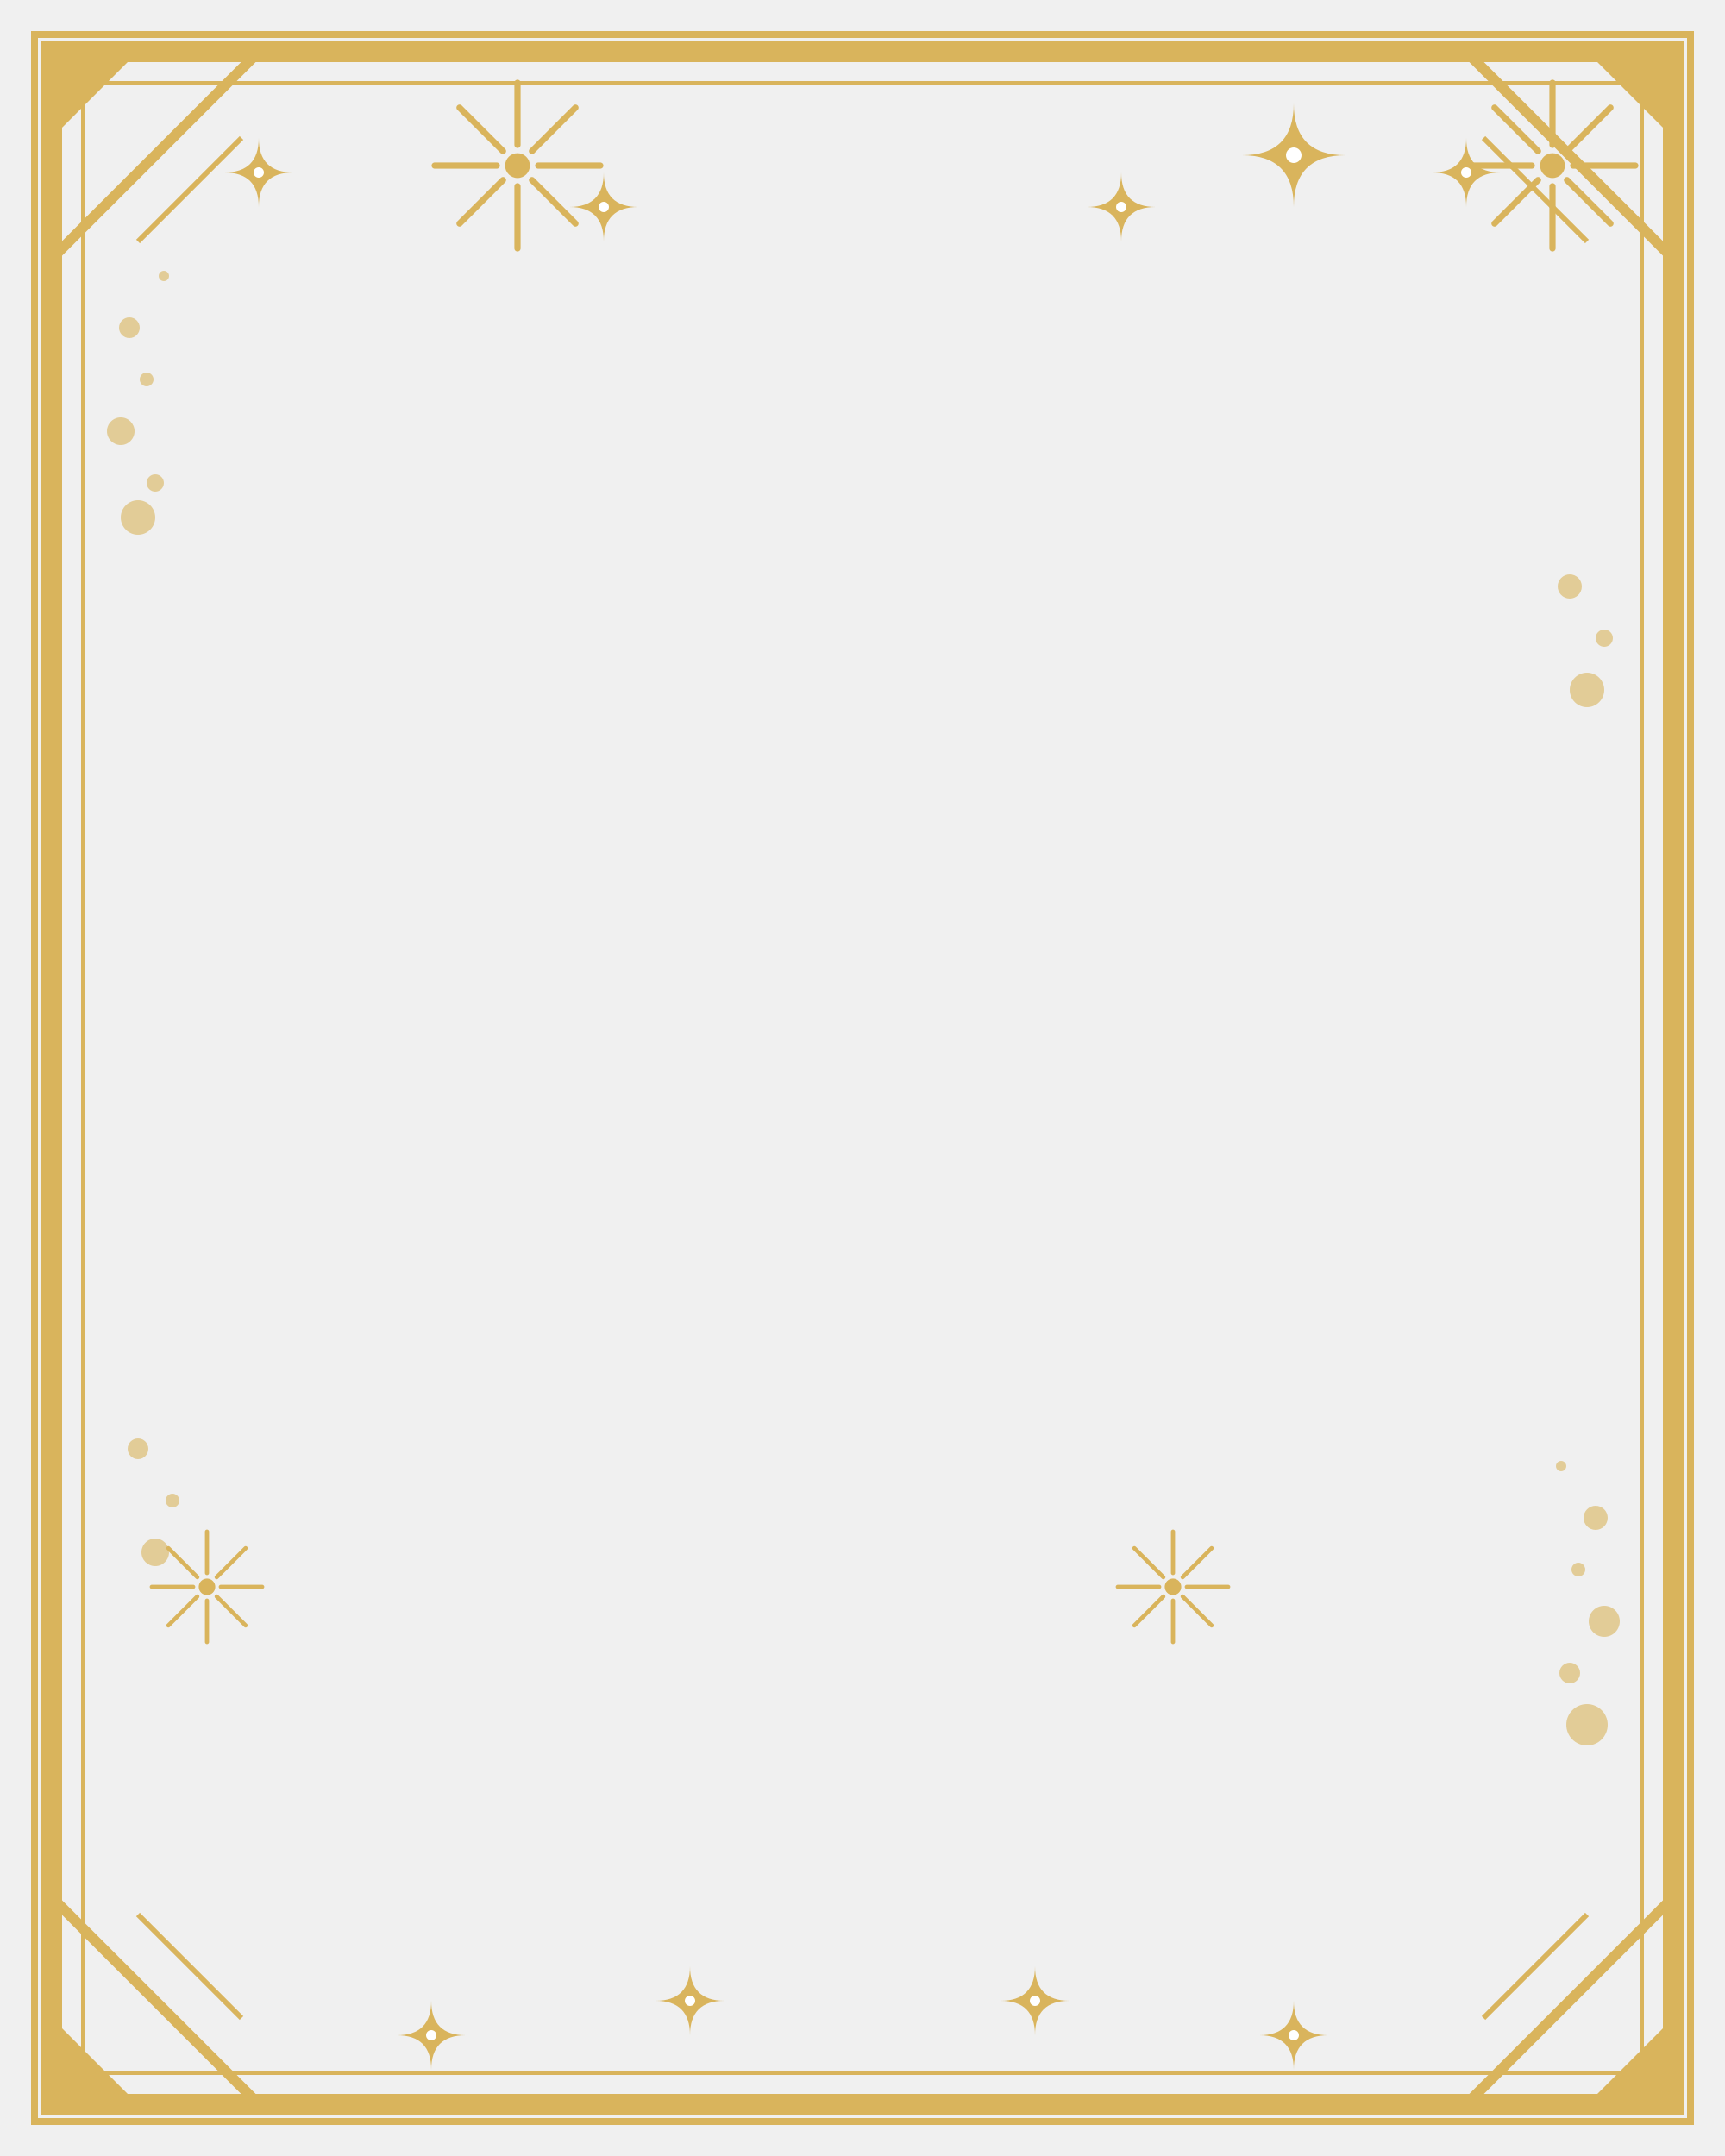
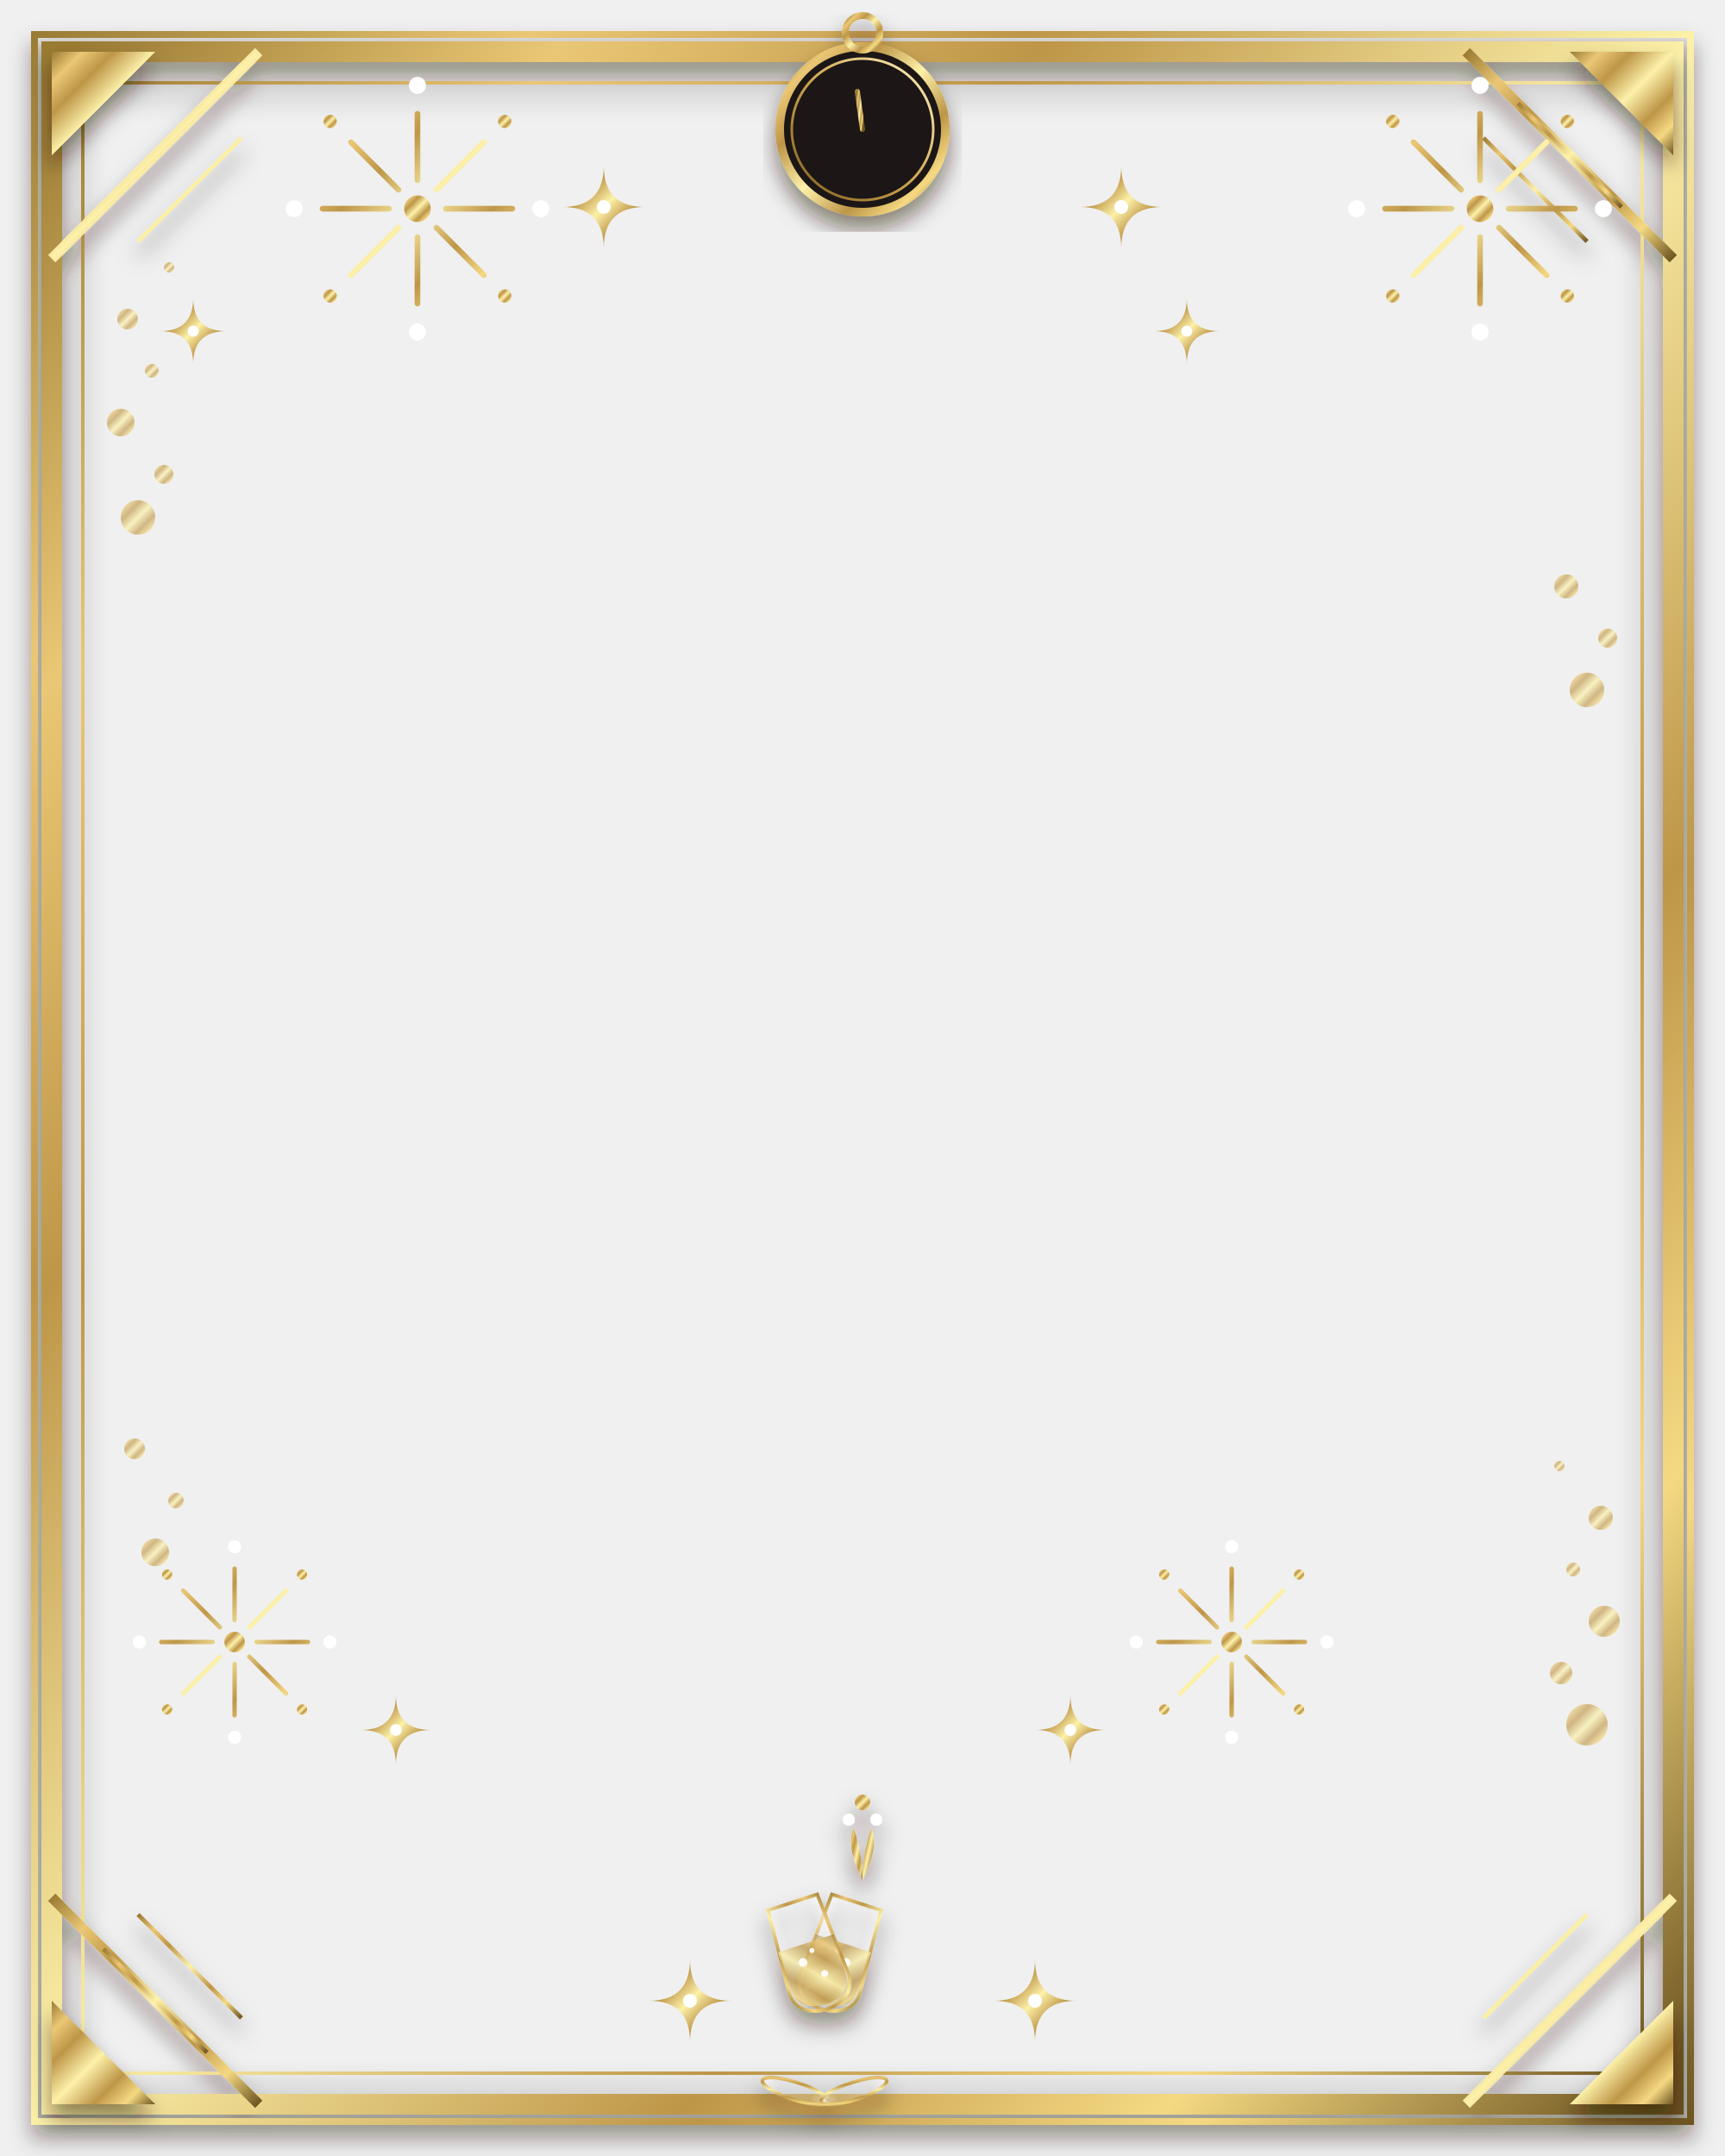
<svg xmlns="http://www.w3.org/2000/svg" width="1000" height="1250" viewBox="0 0 1000 1250">
  <defs>
+     <linearGradient id="gold-grad" x1="0%" y1="0%" x2="100%" y2="100%">
+       <stop offset="0%" stop-color="#9A7B33" />
+       <stop offset="15%" stop-color="#EAC775" />
+       <stop offset="30%" stop-color="#BE9648" />
+       <stop offset="50%" stop-color="#FDF1A9" />
+       <stop offset="70%" stop-color="#BE9648" />
+       <stop offset="85%" stop-color="#F5D982" />
+       <stop offset="100%" stop-color="#6E5520" />
+     </linearGradient>
+     <linearGradient id="gold-light" x1="100%" y1="0%" x2="0%" y2="100%">
+       <stop offset="0%" stop-color="#FFF3C3" />
+       <stop offset="50%" stop-color="#D1A751" />
+       <stop offset="100%" stop-color="#7D5E1F" />
+     </linearGradient>
+     <linearGradient id="glass-grad" x1="0%" y1="0%" x2="100%" y2="0%">
+       <stop offset="0%" stop-color="#FFF" stop-opacity="0.6" />
+       <stop offset="25%" stop-color="#FFF" stop-opacity="0.2" />
+       <stop offset="75%" stop-color="#FFF" stop-opacity="0.1" />
+       <stop offset="100%" stop-color="#FFF" stop-opacity="0.5" />
+     </linearGradient>
+     <filter id="deco-shadow" x="-10%" y="-10%" width="120%" height="120%">
+       <feDropShadow dx="0" dy="8" stdDeviation="6" flood-color="#1F1500" flood-opacity="0.5" />
+     </filter>
    <g id="sparkle">
-       <path d="M 0 -20 Q 0 0, 20 0 Q 0 0, 0 20 Q 0 0, -20 0 Q 0 0, 0 -20 Z" fill="#D9B45C" />
-       <circle cx="0" cy="0" r="3" fill="#FFF" />
+       <path d="M 0 -24 Q 0 0, 24 0 Q 0 0, 0 24 Q 0 0, -24 0 Q 0 0, 0 -24 Z" fill="url(#gold-grad)" />
+       <circle cx="0" cy="0" r="4" fill="#FFF" />
    </g>
    <g id="firework">
-       <path d="M 0 -40 L 0 -10 M 0 40 L 0 10 M -40 0 L -10 0 M 40 0 L 10 0 M -28 -28 L -7 -7 M 28 28 L 7 7 M -28 28 L -7 7 M 28 -28 L 7 -7" stroke="#D9B45C" stroke-width="3" stroke-linecap="round" />
-       <circle cx="0" cy="0" r="6" fill="#D9B45C" />
+       <circle cx="0" cy="0" r="7" fill="url(#gold-grad)" />
+       <path d="M 0 -50 L 0 -15 M 0 50 L 0 15 M -50 0 L -15 0 M 50 0 L 15 0 M -35 -35 L -10 -10 M 35 35 L 10 10 M -35 35 L -10 10 M 35 -35 L 10 -10" stroke="url(#gold-grad)" stroke-width="3" stroke-linecap="round" />
+       <circle cx="0" cy="-65" r="4.5" fill="#FFF" />
+       <circle cx="0" cy="65" r="4.5" fill="#FFF" />
+       <circle cx="-65" cy="0" r="4.5" fill="#FFF" />
+       <circle cx="65" cy="0" r="4.5" fill="#FFF" />
+       <circle cx="-46" cy="-46" r="3.5" fill="url(#gold-grad)" />
+       <circle cx="46" cy="46" r="3.5" fill="url(#gold-grad)" />
+       <circle cx="-46" cy="46" r="3.5" fill="url(#gold-grad)" />
+       <circle cx="46" cy="-46" r="3.5" fill="url(#gold-grad)" />
+     </g>
+     <g id="champagne-glass">
+       <path d="M-15 -60 L15 -60 L18 -10 C18 10, -18 10, -18 -10 Z" fill="url(#glass-grad)" stroke="url(#gold-grad)" stroke-width="2" />
+       <path d="M-17 -35 L17 -35 L16.5 -10 C16.5 6, -16.5 6, -16.5 -10 Z" fill="url(#gold-grad)" opacity="0.7" />
+       <line x1="0" y1="5" x2="0" y2="55" stroke="url(#gold-grad)" stroke-width="4" />
+       <ellipse cx="0" cy="55" rx="20" ry="5" fill="url(#glass-grad)" stroke="url(#gold-grad)" stroke-width="2" />
+       <circle cx="-5" cy="-15" r="2" fill="#FFF" opacity="0.9" />
+       <circle cx="5" cy="-25" r="2.5" fill="#FFF" opacity="0.9" />
+       <circle cx="-2" cy="-30" r="1.5" fill="#FFF" opacity="0.9" />
    </g>
  </defs>
-   <rect x="20" y="20" width="960" height="1210" fill="none" stroke="#D9B45C" stroke-width="4" />
-   <rect x="30" y="30" width="940" height="1190" fill="none" stroke="#D9B45C" stroke-width="12" />
-   <rect x="48" y="48" width="904" height="1154" fill="none" stroke="#D9B45C" stroke-width="2" />
-   <path d="M 30 150 L 150 30" stroke="#D9B45C" stroke-width="6" fill="none" />
-   <path d="M 850 30 L 970 150" stroke="#D9B45C" stroke-width="6" fill="none" />
-   <path d="M 30 1100 L 150 1220" stroke="#D9B45C" stroke-width="6" fill="none" />
-   <path d="M 850 1220 L 970 1100" stroke="#D9B45C" stroke-width="6" fill="none" />
-   <g fill="none" stroke="#D9B45C" stroke-width="3">
-     <path d="M 60 120 L 120 60" />
-     <path d="M 80 140 L 140 80" />
-     <path d="M 880 60 L 940 120" />
-     <path d="M 860 80 L 920 140" />
-     <path d="M 60 1130 L 120 1190" />
-     <path d="M 80 1110 L 140 1170" />
-     <path d="M 880 1190 L 940 1130" />
-     <path d="M 860 1170 L 920 1110" />
+   <g fill="none" stroke="url(#gold-grad)" filter="url(#deco-shadow)">
+     <rect x="20" y="20" width="960" height="1210" stroke-width="4" />
+     <rect x="30" y="30" width="940" height="1190" stroke-width="12" />
+     <rect x="48" y="48" width="904" height="1154" stroke-width="2" />
+     <path d="M 30 150 L 150 30" stroke-width="6" />
+     <path d="M 850 30 L 970 150" stroke-width="6" />
+     <path d="M 30 1100 L 150 1220" stroke-width="6" />
+     <path d="M 850 1220 L 970 1100" stroke-width="6" />
+     <path d="M 60 120 L 120 60" stroke-width="2.5" />
+     <path d="M 80 140 L 140 80" stroke-width="2.5" />
+     <path d="M 880 60 L 940 120" stroke-width="2.5" />
+     <path d="M 860 80 L 920 140" stroke-width="2.5" />
+     <path d="M 60 1130 L 120 1190" stroke-width="2.5" />
+     <path d="M 80 1110 L 140 1170" stroke-width="2.5" />
+     <path d="M 880 1190 L 940 1130" stroke-width="2.5" />
+     <path d="M 860 1170 L 920 1110" stroke-width="2.5" />
  </g>
-   <g fill="#D9B45C">
-     <polygon points="30,30 80,30 30,80" />
-     <polygon points="970,30 920,30 970,80" />
-     <polygon points="30,1220 80,1220 30,1170" />
-     <polygon points="970,1220 920,1220 970,1170" />
+   <g fill="url(#gold-grad)" filter="url(#deco-shadow)">
+     <polygon points="30,30 90,30 30,90" />
+     <polygon points="970,30 910,30 970,90" />
+     <polygon points="30,1220 90,1220 30,1160" />
+     <polygon points="970,1220 910,1220 970,1160" />
  </g>
-   <use href="#firework" x="250" y="80" transform="scale(1.2)" />
-   <use href="#firework" x="750" y="80" transform="scale(1.2)" />
-   <use href="#firework" x="150" y="1150" transform="scale(0.8)" />
-   <use href="#firework" x="850" y="1150" transform="scale(0.8)" />
-   <use href="#sparkle" x="150" y="100" />
-   <use href="#sparkle" x="850" y="100" />
+   <g transform="translate(500, 75)" filter="url(#deco-shadow)">
+     <circle cx="0" cy="0" r="48" fill="#1A1815" stroke="url(#gold-grad)" stroke-width="5" />
+     <circle cx="0" cy="0" r="41" fill="none" stroke="url(#gold-light)" stroke-width="1.5" />
+     <line x1="0" y1="0" x2="0" y2="-32" stroke="url(#gold-grad)" stroke-width="4.5" stroke-linecap="round" />
+     <line x1="0" y1="0" x2="-3" y2="-22" stroke="url(#gold-grad)" stroke-width="3" stroke-linecap="round" />
+     <line x1="0" y1="-41" x2="0" y2="-35" stroke="url(#gold-light)" stroke-width="3" />
+     <line x1="41" y1="0" x2="35" y2="0" stroke="url(#gold-light)" stroke-width="2" />
+     <line x1="0" y1="41" x2="0" y2="35" stroke="url(#gold-light)" stroke-width="2" />
+     <line x1="-41" y1="0" x2="-35" y2="0" stroke="url(#gold-light)" stroke-width="2" />
+     <circle cx="0" cy="-56" r="10" fill="none" stroke="url(#gold-grad)" stroke-width="4" />
+   </g>
+   <g transform="translate(500, 1160)" filter="url(#deco-shadow)">
+     <use href="#champagne-glass" x="-22" y="0" transform="rotate(18 -22 0)" />
+     <use href="#champagne-glass" x="22" y="0" transform="scale(-1, 1) rotate(18 22 0)" />
+     <path d="M 0 -70 Q -10 -90, -5 -100 Q 0 -85, 0 -70 Z" fill="url(#gold-grad)" />
+     <path d="M 0 -70 Q 10 -90, 5 -100 Q 0 -85, 0 -70 Z" fill="url(#gold-grad)" />
+     <circle cx="-8" cy="-105" r="3.5" fill="#FFF" />
+     <circle cx="8" cy="-105" r="3.5" fill="#FFF" />
+     <circle cx="0" cy="-115" r="4.5" fill="url(#gold-grad)" />
+   </g>
+   <use href="#firework" x="220" y="110" transform="scale(1.1)" />
+   <use href="#firework" x="780" y="110" transform="scale(1.1)" />
+   <use href="#firework" x="160" y="1120" transform="scale(0.85)" />
+   <use href="#firework" x="840" y="1120" transform="scale(0.85)" />
+   <use href="#sparkle" x="140" y="240" transform="scale(0.8)" />
+   <use href="#sparkle" x="860" y="240" transform="scale(0.8)" />
  <use href="#sparkle" x="350" y="120" />
  <use href="#sparkle" x="650" y="120" />
-   <use href="#sparkle" x="500" y="60" transform="scale(1.5)" />
-   <use href="#sparkle" x="500" y="1190" transform="scale(1.5)" />
-   <use href="#sparkle" x="250" y="1180" />
-   <use href="#sparkle" x="750" y="1180" />
+   <use href="#sparkle" x="270" y="1180" transform="scale(0.85)" />
+   <use href="#sparkle" x="730" y="1180" transform="scale(0.85)" />
  <use href="#sparkle" x="400" y="1160" />
  <use href="#sparkle" x="600" y="1160" />
-   <g fill="#D9B45C" opacity="0.6">
+   <g fill="url(#gold-grad)" opacity="0.65">
    <circle cx="80" cy="300" r="10" />
-     <circle cx="90" cy="280" r="5" />
-     <circle cx="70" cy="250" r="8" />
-     <circle cx="85" cy="220" r="4" />
-     <circle cx="75" cy="190" r="6" />
-     <circle cx="95" cy="160" r="3" />
+     <circle cx="95" cy="275" r="5.5" />
+     <circle cx="70" cy="245" r="8" />
+     <circle cx="88" cy="215" r="4" />
+     <circle cx="74" cy="185" r="6" />
+     <circle cx="98" cy="155" r="3" />
    <circle cx="920" cy="1000" r="12" />
-     <circle cx="910" cy="970" r="6" />
+     <circle cx="905" cy="970" r="6.5" />
    <circle cx="930" cy="940" r="9" />
-     <circle cx="915" cy="910" r="4" />
-     <circle cx="925" cy="880" r="7" />
-     <circle cx="905" cy="850" r="3" />
+     <circle cx="912" cy="910" r="4" />
+     <circle cx="928" cy="880" r="7" />
+     <circle cx="904" cy="850" r="3" />
    <circle cx="90" cy="900" r="8" />
-     <circle cx="100" cy="870" r="4" />
-     <circle cx="80" cy="840" r="6" />
+     <circle cx="102" cy="870" r="4.5" />
+     <circle cx="78" cy="840" r="6" />
    <circle cx="920" cy="400" r="10" />
-     <circle cx="930" cy="370" r="5" />
-     <circle cx="910" cy="340" r="7" />
+     <circle cx="932" cy="370" r="5.5" />
+     <circle cx="908" cy="340" r="7" />
  </g>
</svg>
